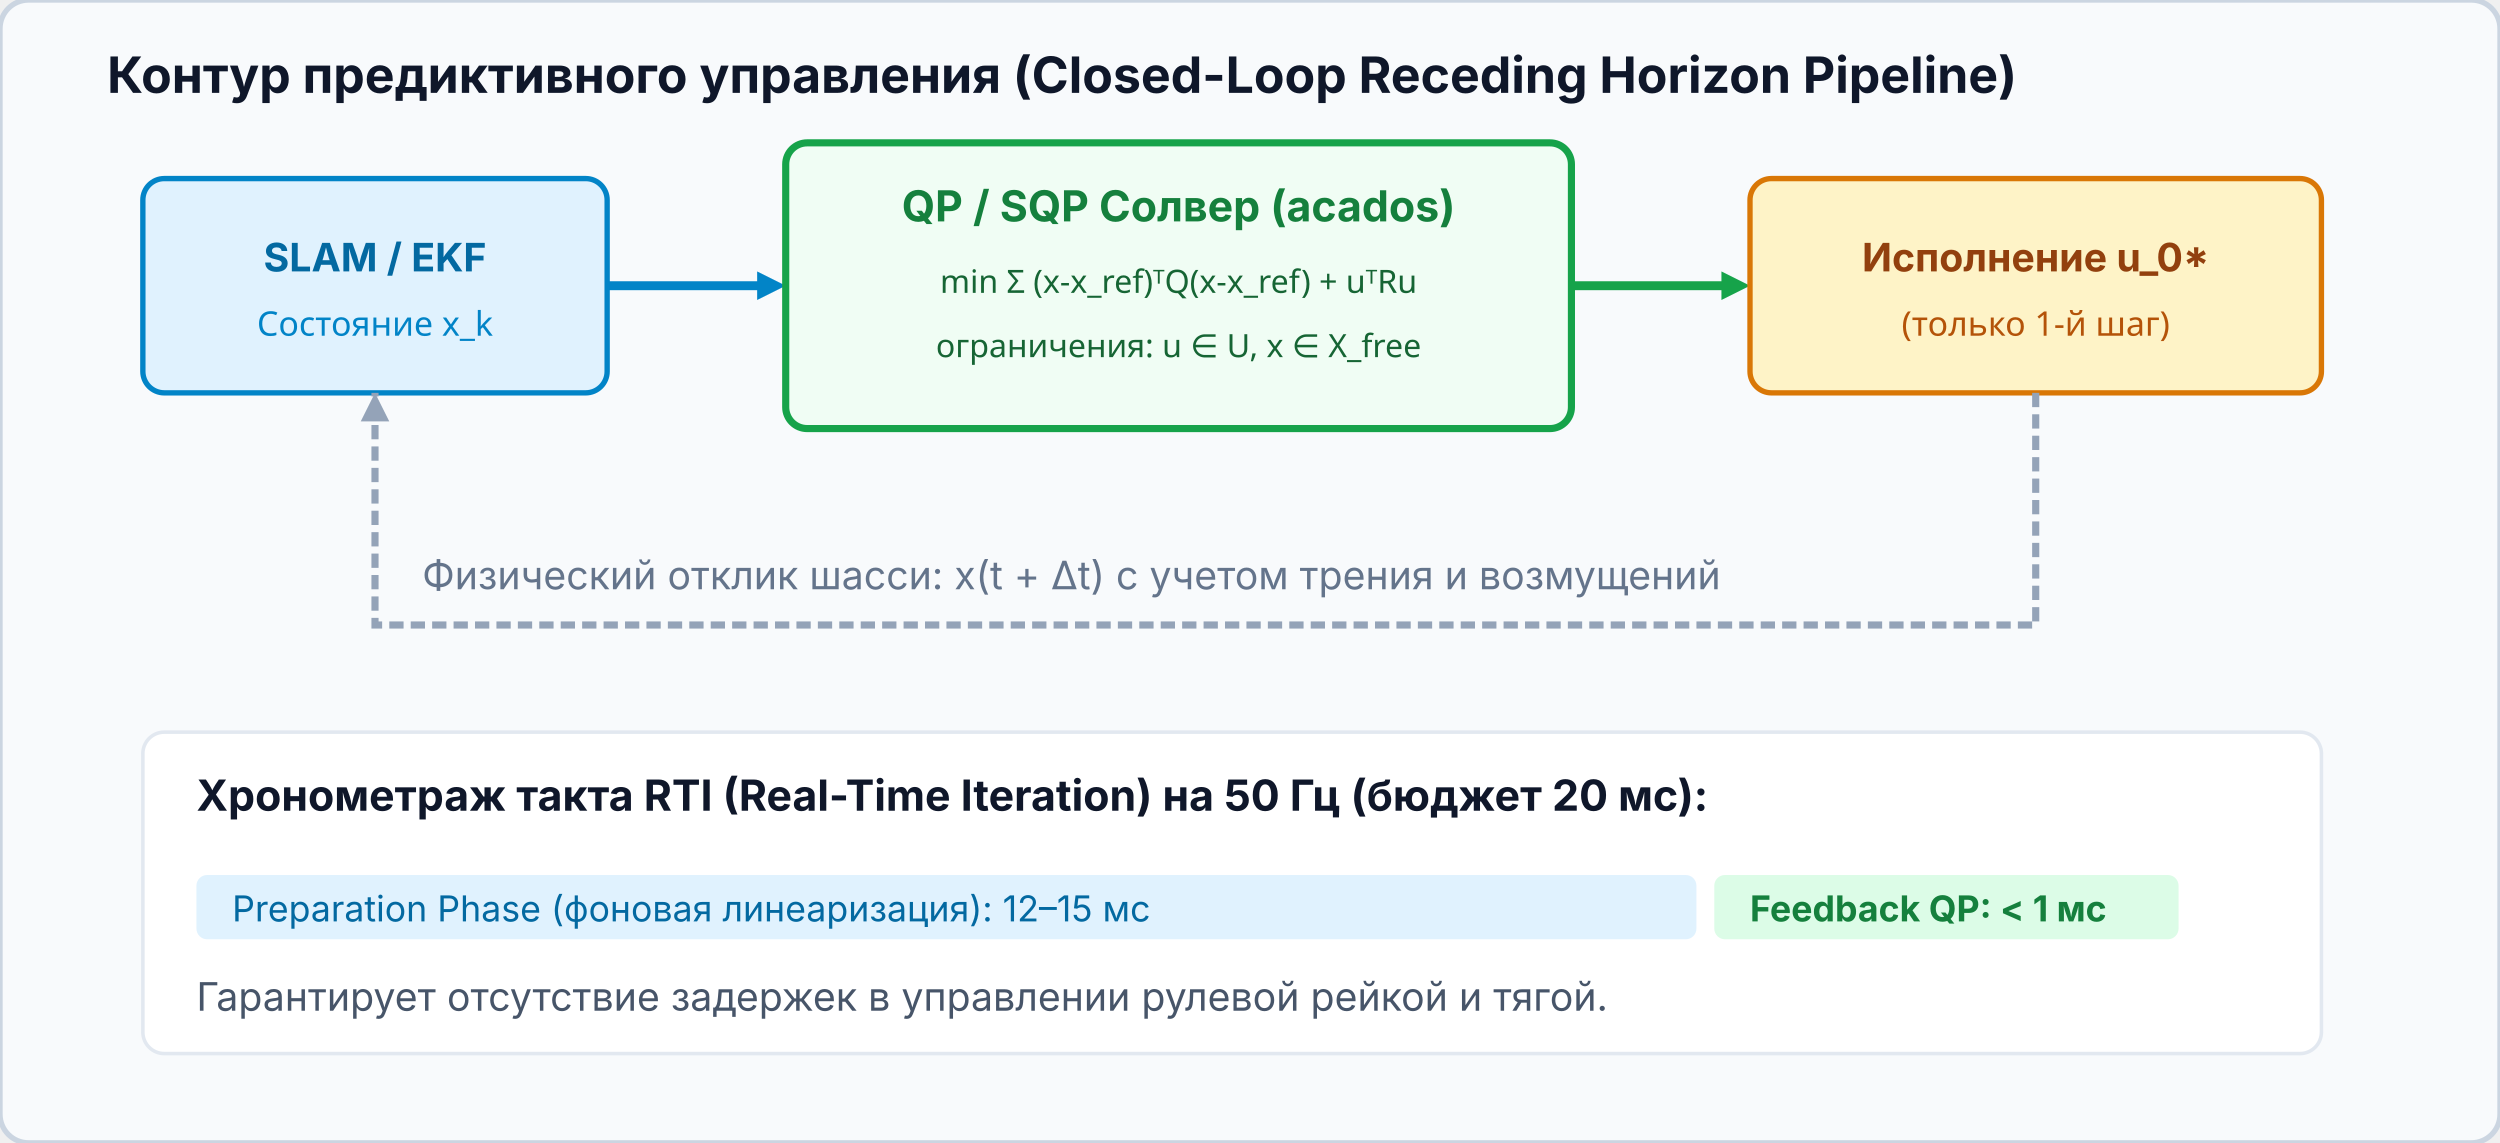
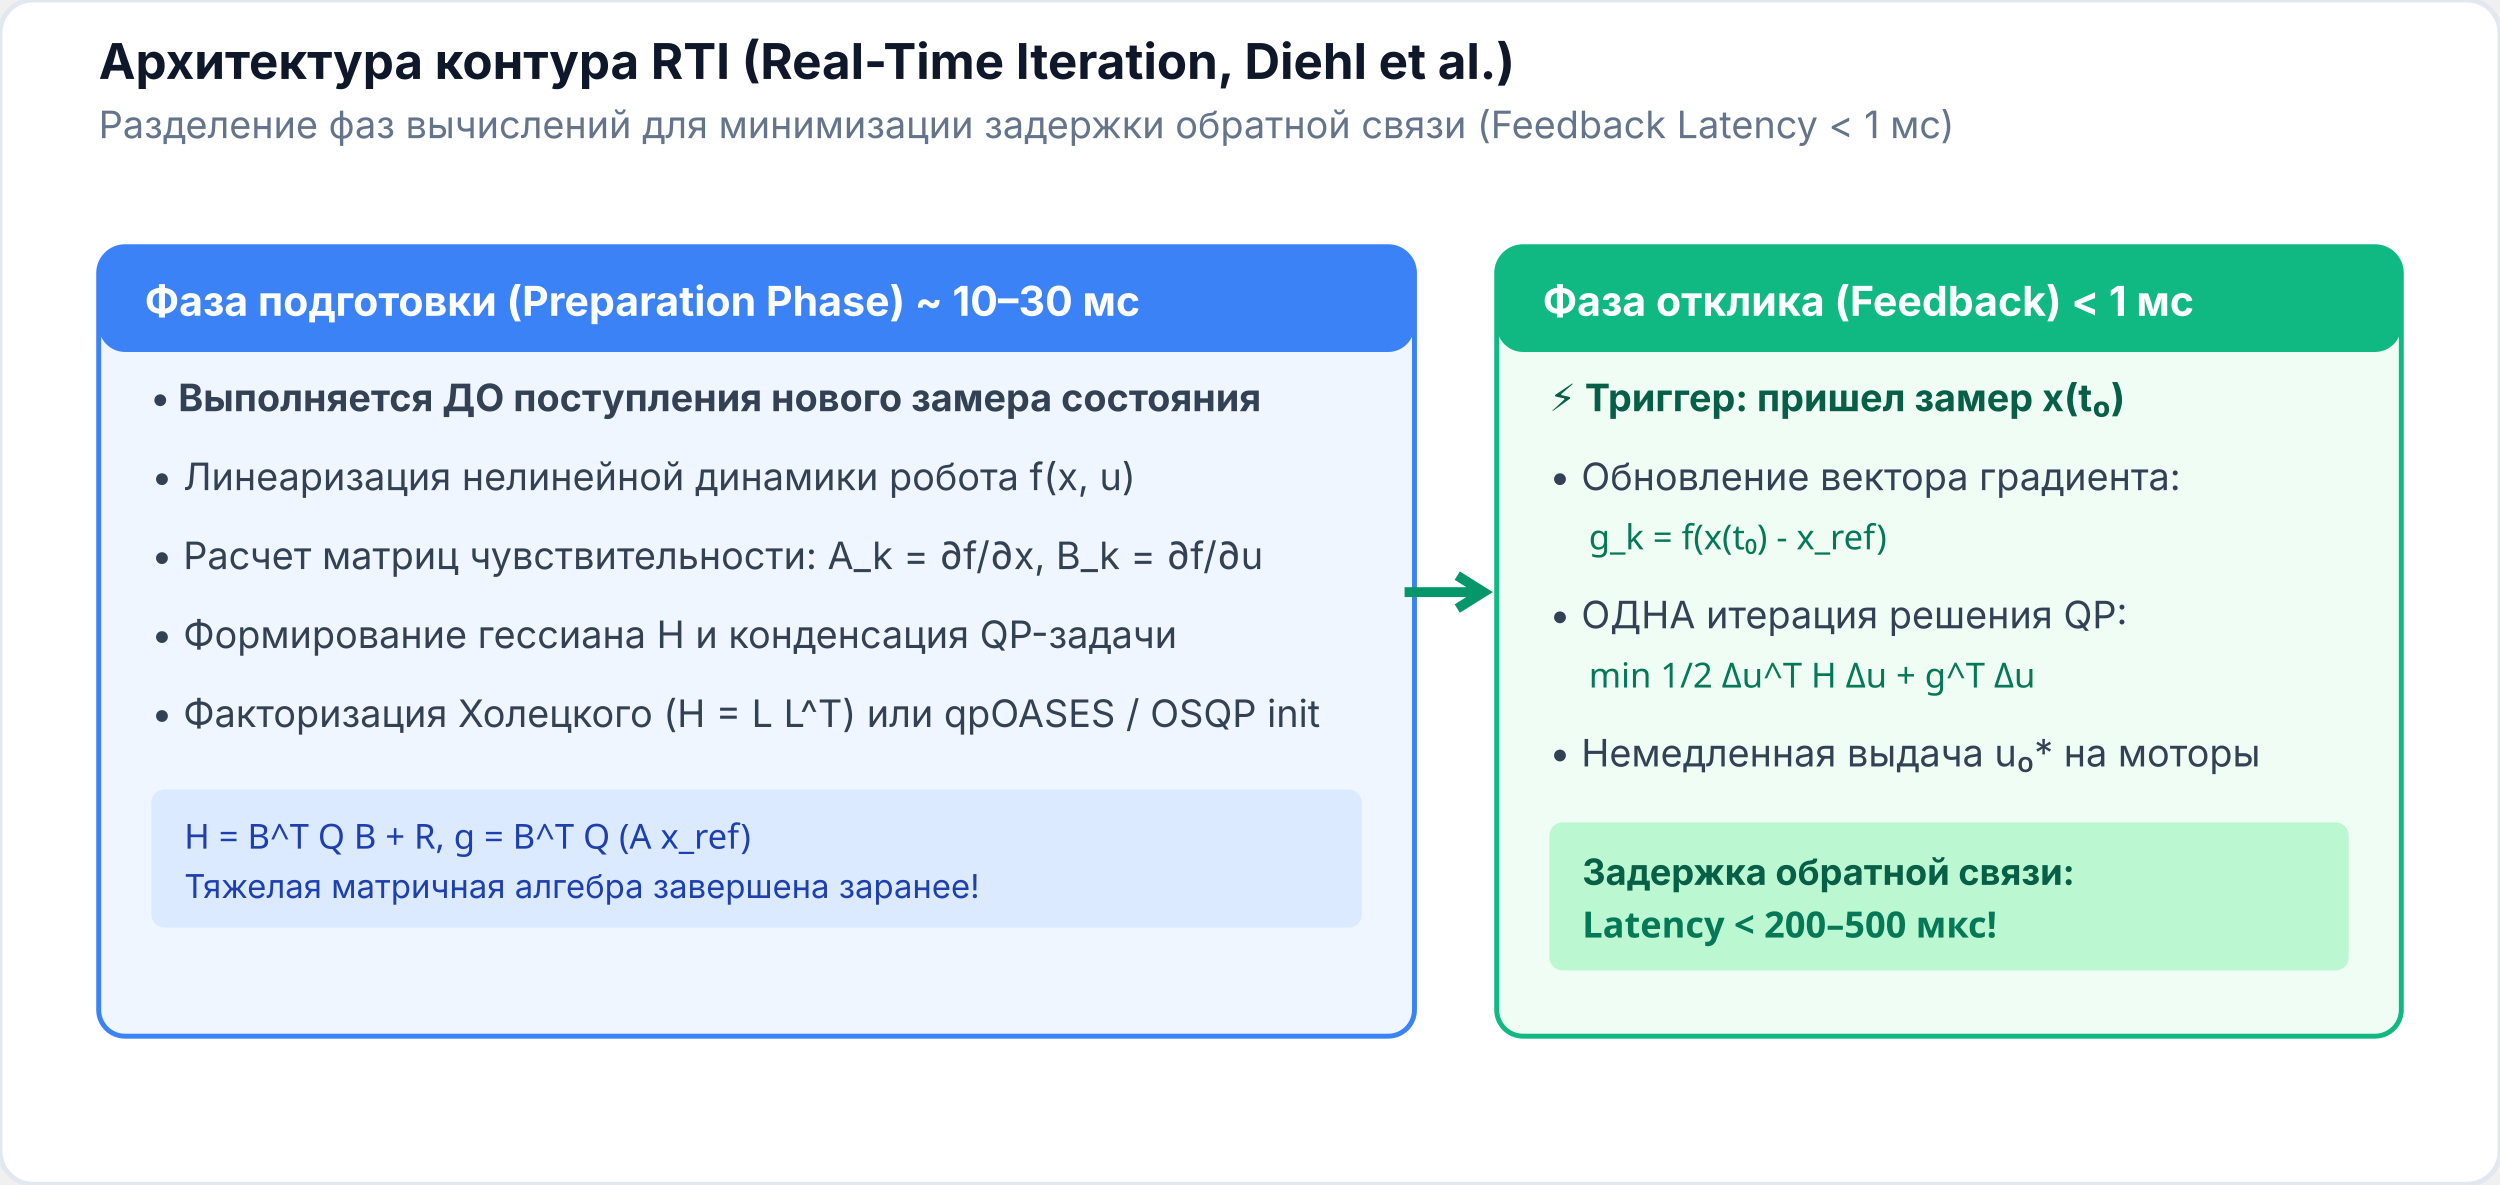
- <svg xmlns="http://www.w3.org/2000/svg" viewBox="0 0 700 320" width="100%" height="100%">
-   <rect width="100%" height="100%" rx="8" fill="#f8fafc" stroke="#cbd5e1" stroke-width="1.5" />
-   <text x="30" y="26" font-family="Inter" font-size="14" font-weight="700" fill="#0f172a">Контур предиктивного управления (Closed-Loop Receding Horizon Pipeline)</text>
-   <g transform="translate(40, 50)">
-     <rect x="0" y="0" width="130" height="60" rx="6" fill="#e0f2fe" stroke="#0284c7" stroke-width="1.5" />
-     <text x="65" y="26" font-family="Inter" font-size="11" font-weight="700" fill="#0369a1" text-anchor="middle">SLAM / EKF</text>
-     <text x="65" y="44" font-family="JetBrains Mono" font-size="9.5" fill="#0284c7" text-anchor="middle">Состояние x_k</text>
+ <svg xmlns="http://www.w3.org/2000/svg" viewBox="0 0 760 360" width="100%" height="100%">
+   <rect width="100%" height="100%" rx="10" fill="#ffffff" stroke="#e2e8f0" stroke-width="1.5" />
+   <g transform="translate(30, 24)">
+     <text x="0" y="0" font-family="Inter, sans-serif" font-size="15" font-weight="700" fill="#0f172a">Архитектура контура RTI (Real-Time Iteration, Diehl et al.)</text>
+     <text x="0" y="18" font-family="Inter, sans-serif" font-size="11.5" fill="#64748b">Разделение фаз вычислений для минимизации задержки обратной связи (Feedback Latency &lt; 1 мс)</text>
  </g>
-   <path d="M170,80 L215,80" stroke="#0284c7" stroke-width="2.5" />
-   <polygon points="212,76 220,80 212,84" fill="#0284c7" />
-   <g transform="translate(220, 40)">
-     <rect x="0" y="0" width="220" height="80" rx="6" fill="#f0fdf4" stroke="#16a34a" stroke-width="2" />
-     <text x="110" y="22" font-family="Inter" font-size="12" font-weight="700" fill="#15803d" text-anchor="middle">QP / SQP Солвер (acados)</text>
-     <text x="110" y="42" font-family="JetBrains Mono" font-size="9" fill="#166534" text-anchor="middle">min Σ (x-x_ref)ᵀQ(x-x_ref) + uᵀRu</text>
-     <text x="110" y="60" font-family="JetBrains Mono" font-size="9" fill="#166534" text-anchor="middle">ограничения: u ∈ U, x ∈ X_free</text>
-   </g>
-   <path d="M440,80 L485,80" stroke="#16a34a" stroke-width="2.5" />
-   <polygon points="482,76 490,80 482,84" fill="#16a34a" />
-   <g transform="translate(490, 50)">
-     <rect x="0" y="0" width="160" height="60" rx="6" fill="#fef3c7" stroke="#d97706" stroke-width="1.5" />
-     <text x="80" y="26" font-family="Inter" font-size="11" font-weight="700" fill="#92400e" text-anchor="middle">Исполнение u_0*</text>
-     <text x="80" y="44" font-family="JetBrains Mono" font-size="9.5" fill="#b45309" text-anchor="middle">(только 1-й шаг)</text>
-   </g>
-   <path d="M570,110 L570,175 L105,175 L105,110" stroke="#94a3b8" stroke-width="2" stroke-dasharray="4 2" fill="none" />
-   <polygon points="101,118 105,110 109,118" fill="#94a3b8" />
-   <text x="300" y="165" font-family="Inter" font-size="11" fill="#64748b" text-anchor="middle">Физический отклик шасси: x(t + Δt) с учетом трения и возмущений</text>
-   <g transform="translate(40, 205)">
-     <rect width="610" height="90" rx="6" fill="#ffffff" stroke="#e2e8f0" />
-     <text x="15" y="22" font-family="Inter" font-size="12" font-weight="700" fill="#0f172a">Хронометраж такта RTI (Real-Time Iteration) на 50 Гц (бюджет 20 мс):</text>
-     <g transform="translate(15, 40)">
-       <rect x="0" y="0" width="420" height="18" rx="3" fill="#e0f2fe" />
-       <text x="10" y="13" font-family="Inter" font-size="10" fill="#0369a1">Preparation Phase (фоновая линеаризация): 12–15 мс</text>
-       <rect x="425" y="0" width="130" height="18" rx="3" fill="#dcfce7" />
-       <text x="435" y="13" font-family="Inter" font-size="10" font-weight="700" fill="#15803d">Feedback QP: &lt; 1 мс</text>
-       <text x="0" y="38" font-family="Inter" font-size="11" fill="#475569">Гарантирует отсутствие задержек в управлении рулевой рейкой и тягой.</text>
+   <g transform="translate(30, 75)">
+     <rect width="400" height="240" rx="8" fill="#eff6ff" stroke="#3b82f6" stroke-width="1.5" />
+     <rect width="400" height="32" rx="8" fill="#3b82f6" />
+     <text x="14" y="21" font-family="Inter" font-size="12.5" font-weight="700" fill="#ffffff">Фаза подготовки (Preparation Phase) ~ 10–30 мс</text>
+     <g transform="translate(16, 50)" font-family="Inter" font-size="11.5" fill="#334155">
+       <text x="0" y="0" font-weight="700">• Выполняется ДО поступления нового замера состояния</text>
+       <text x="0" y="24">• Линеаризация нелинейной динамики робота f(x, u)</text>
+       <text x="0" y="48">• Расчет матриц чувствительности: A_k = ∂f/∂x, B_k = ∂f/∂u</text>
+       <text x="0" y="72">• Формирование гессиана H и конденсация QP-задачи</text>
+       <text x="0" y="96">• Факторизация Холецкого (H = L L^T) или qpOASES / OSQP init</text>
+       <rect x="0" y="115" width="368" height="42" rx="4" fill="#dbeafe" />
+       <text x="10" y="133" font-family="JetBrains Mono" font-size="10.5" fill="#1e40af">H = B^T Q B + R,  g = B^T Q (A x_ref)</text>
+       <text x="10" y="148" font-family="Inter" font-size="10" fill="#1e40af">Тяжелая матричная алгебра завершена заранее!</text>
    </g>
  </g>
+   <g transform="translate(455, 75)">
+     <rect width="275" height="240" rx="8" fill="#f0fdf4" stroke="#10b981" stroke-width="1.5" />
+     <rect width="275" height="32" rx="8" fill="#10b981" />
+     <text x="14" y="21" font-family="Inter" font-size="12.5" font-weight="700" fill="#ffffff">Фаза отклика (Feedback) &lt; 1 мс</text>
+     <g transform="translate(16, 50)" font-family="Inter" font-size="11.5" fill="#334155">
+       <text x="0" y="0" font-weight="700" fill="#065f46">⚡ Триггер: пришел замер x(t₀)</text>
+       <text x="0" y="24">• Обновление вектора градиента:</text>
+       <text x="12" y="42" font-family="JetBrains Mono" font-size="10.5" fill="#047857">g_k = f(x(t₀) - x_ref)</text>
+       <text x="0" y="66">• ОДНА итерация решения QP:</text>
+       <text x="12" y="84" font-family="JetBrains Mono" font-size="10.5" fill="#047857">min 1/2 Δu^T H Δu + g^T Δu</text>
+       <text x="0" y="108">• Немедленная выдача u₀* на моторы</text>
+       <rect x="0" y="125" width="243" height="45" rx="4" fill="#bbf7d0" />
+       <text x="10" y="144" font-family="Inter" font-size="11" font-weight="700" fill="#065f46">Задержка обратной связи:</text>
+       <text x="10" y="160" font-family="JetBrains Mono" font-size="11" font-weight="700" fill="#047857">Latency &lt; 200–500 мкс!</text>
+     </g>
+   </g>
+   <g transform="translate(427, 180)">
+     <path d="M0,0 H24 M16,-5 L24,0 L16,5" stroke="#059669" stroke-width="3" fill="none" />
+   </g>
</svg>
